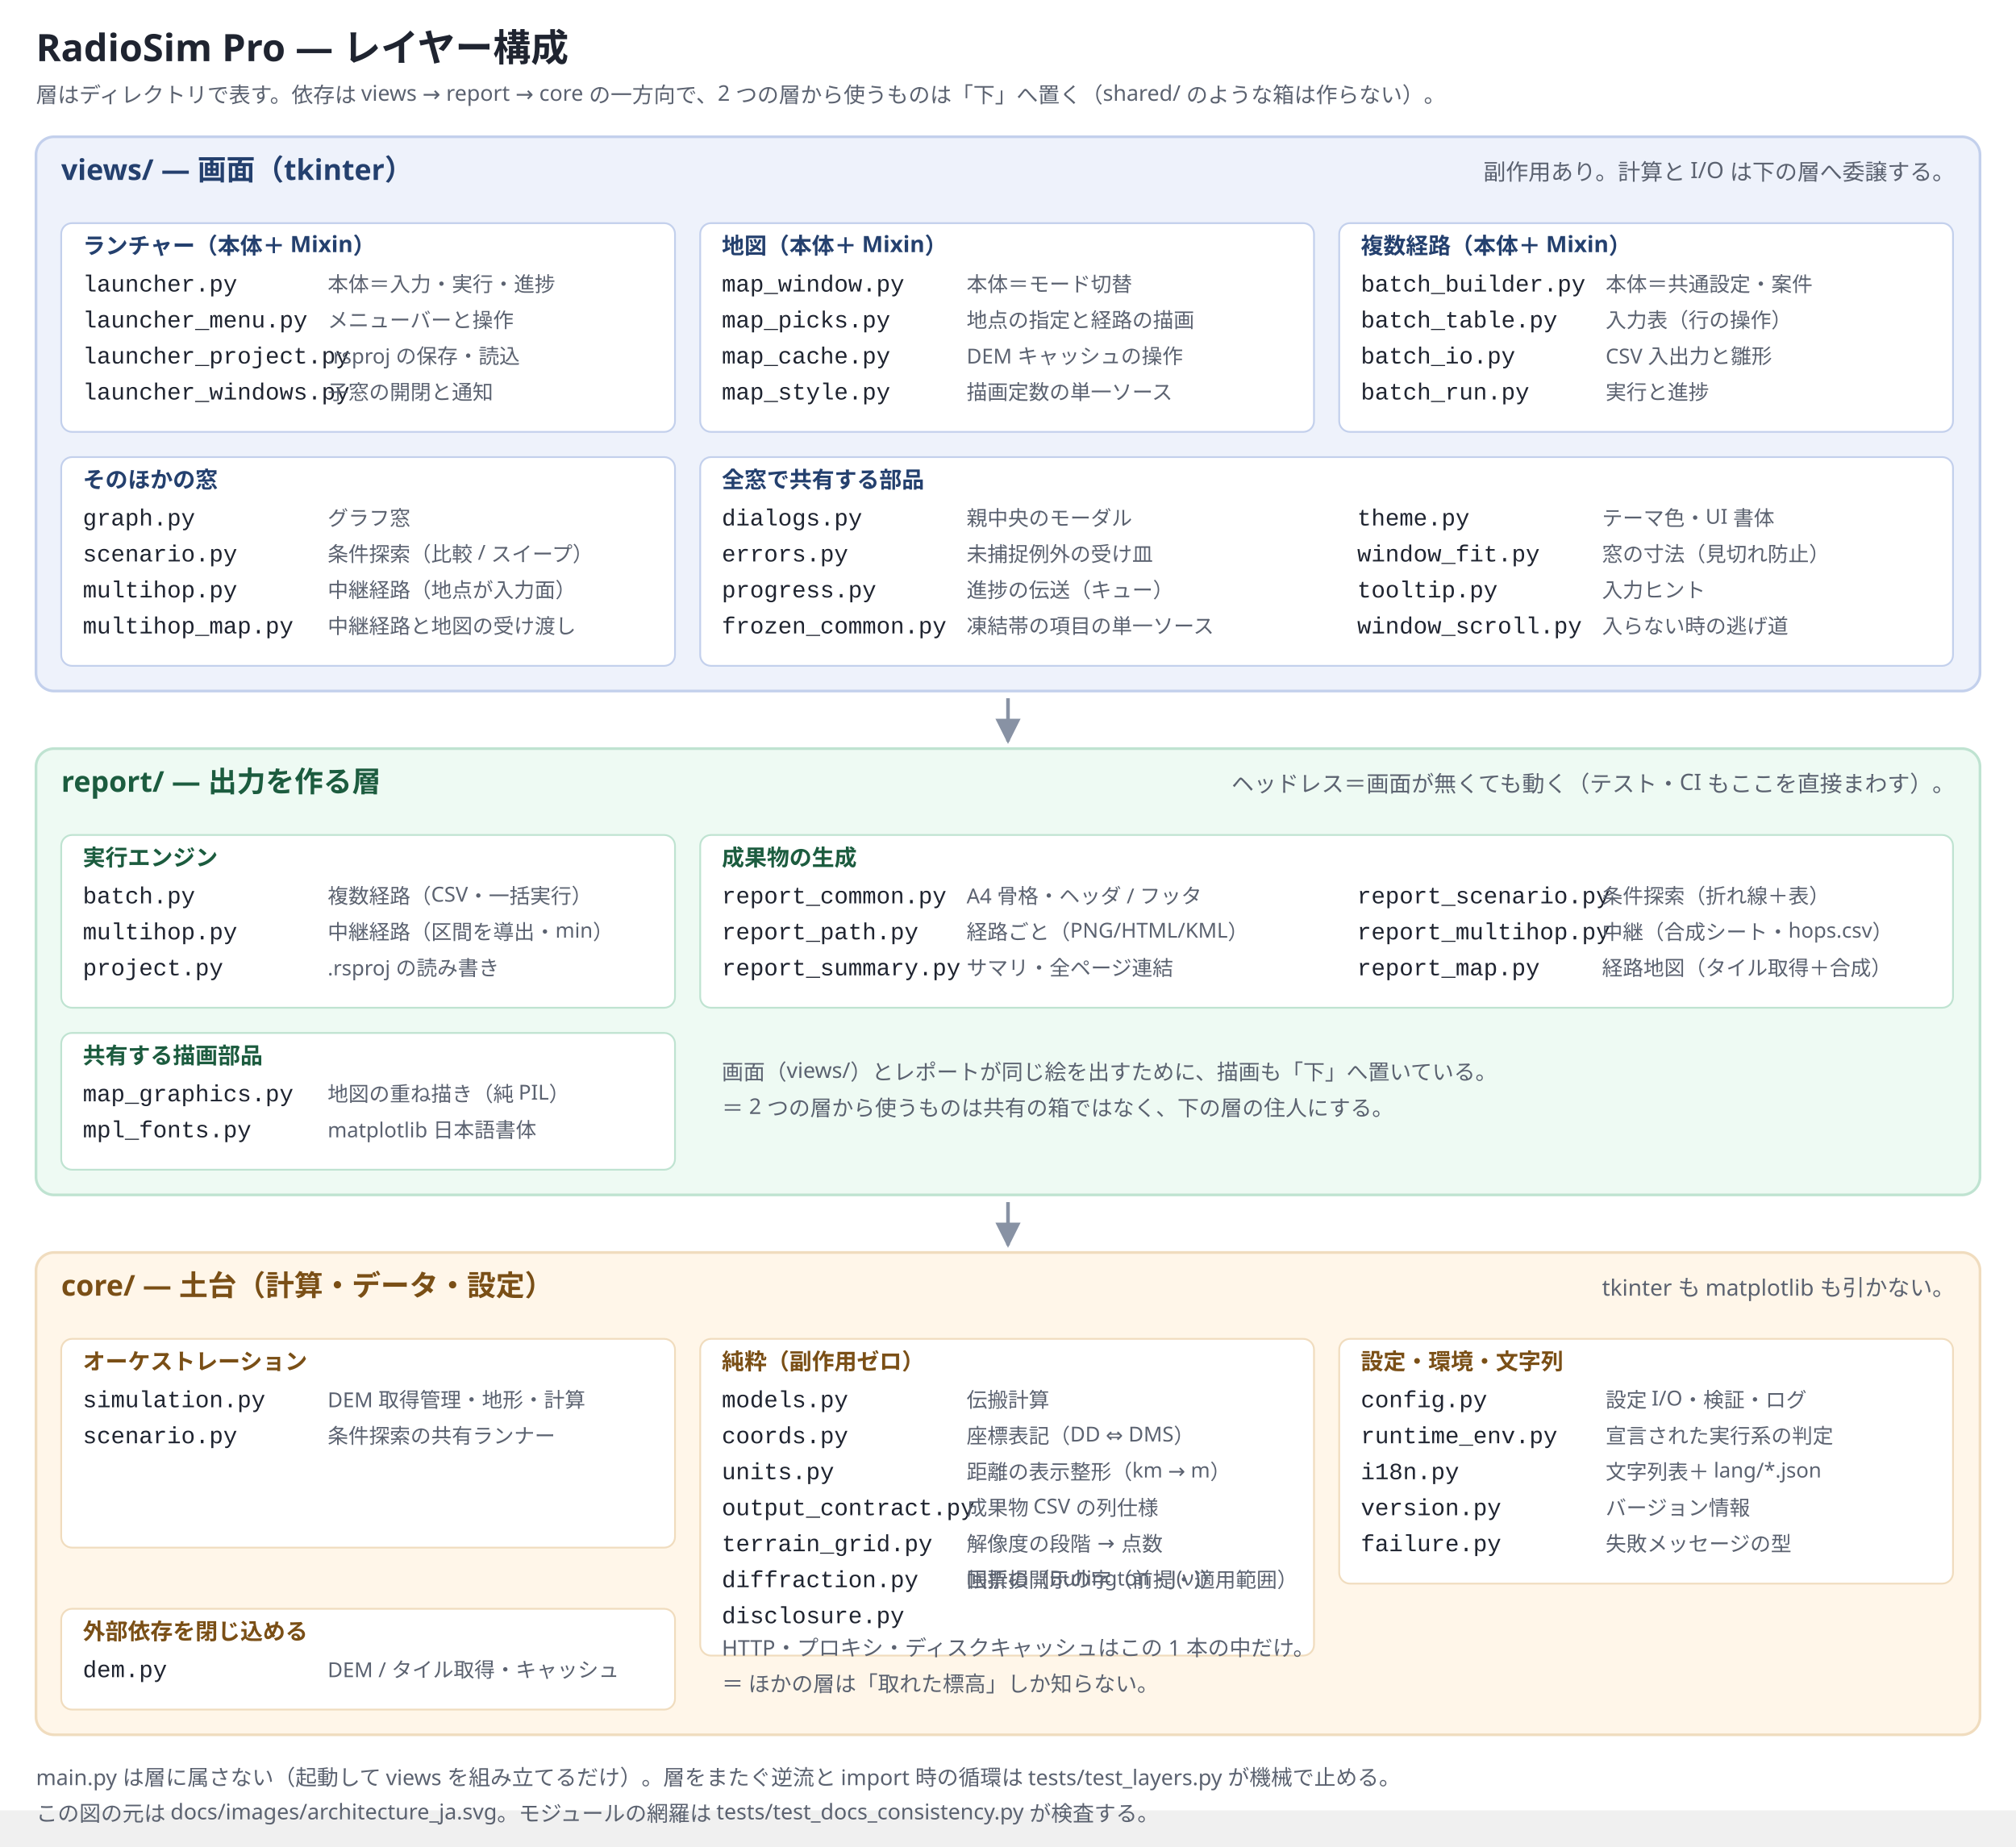
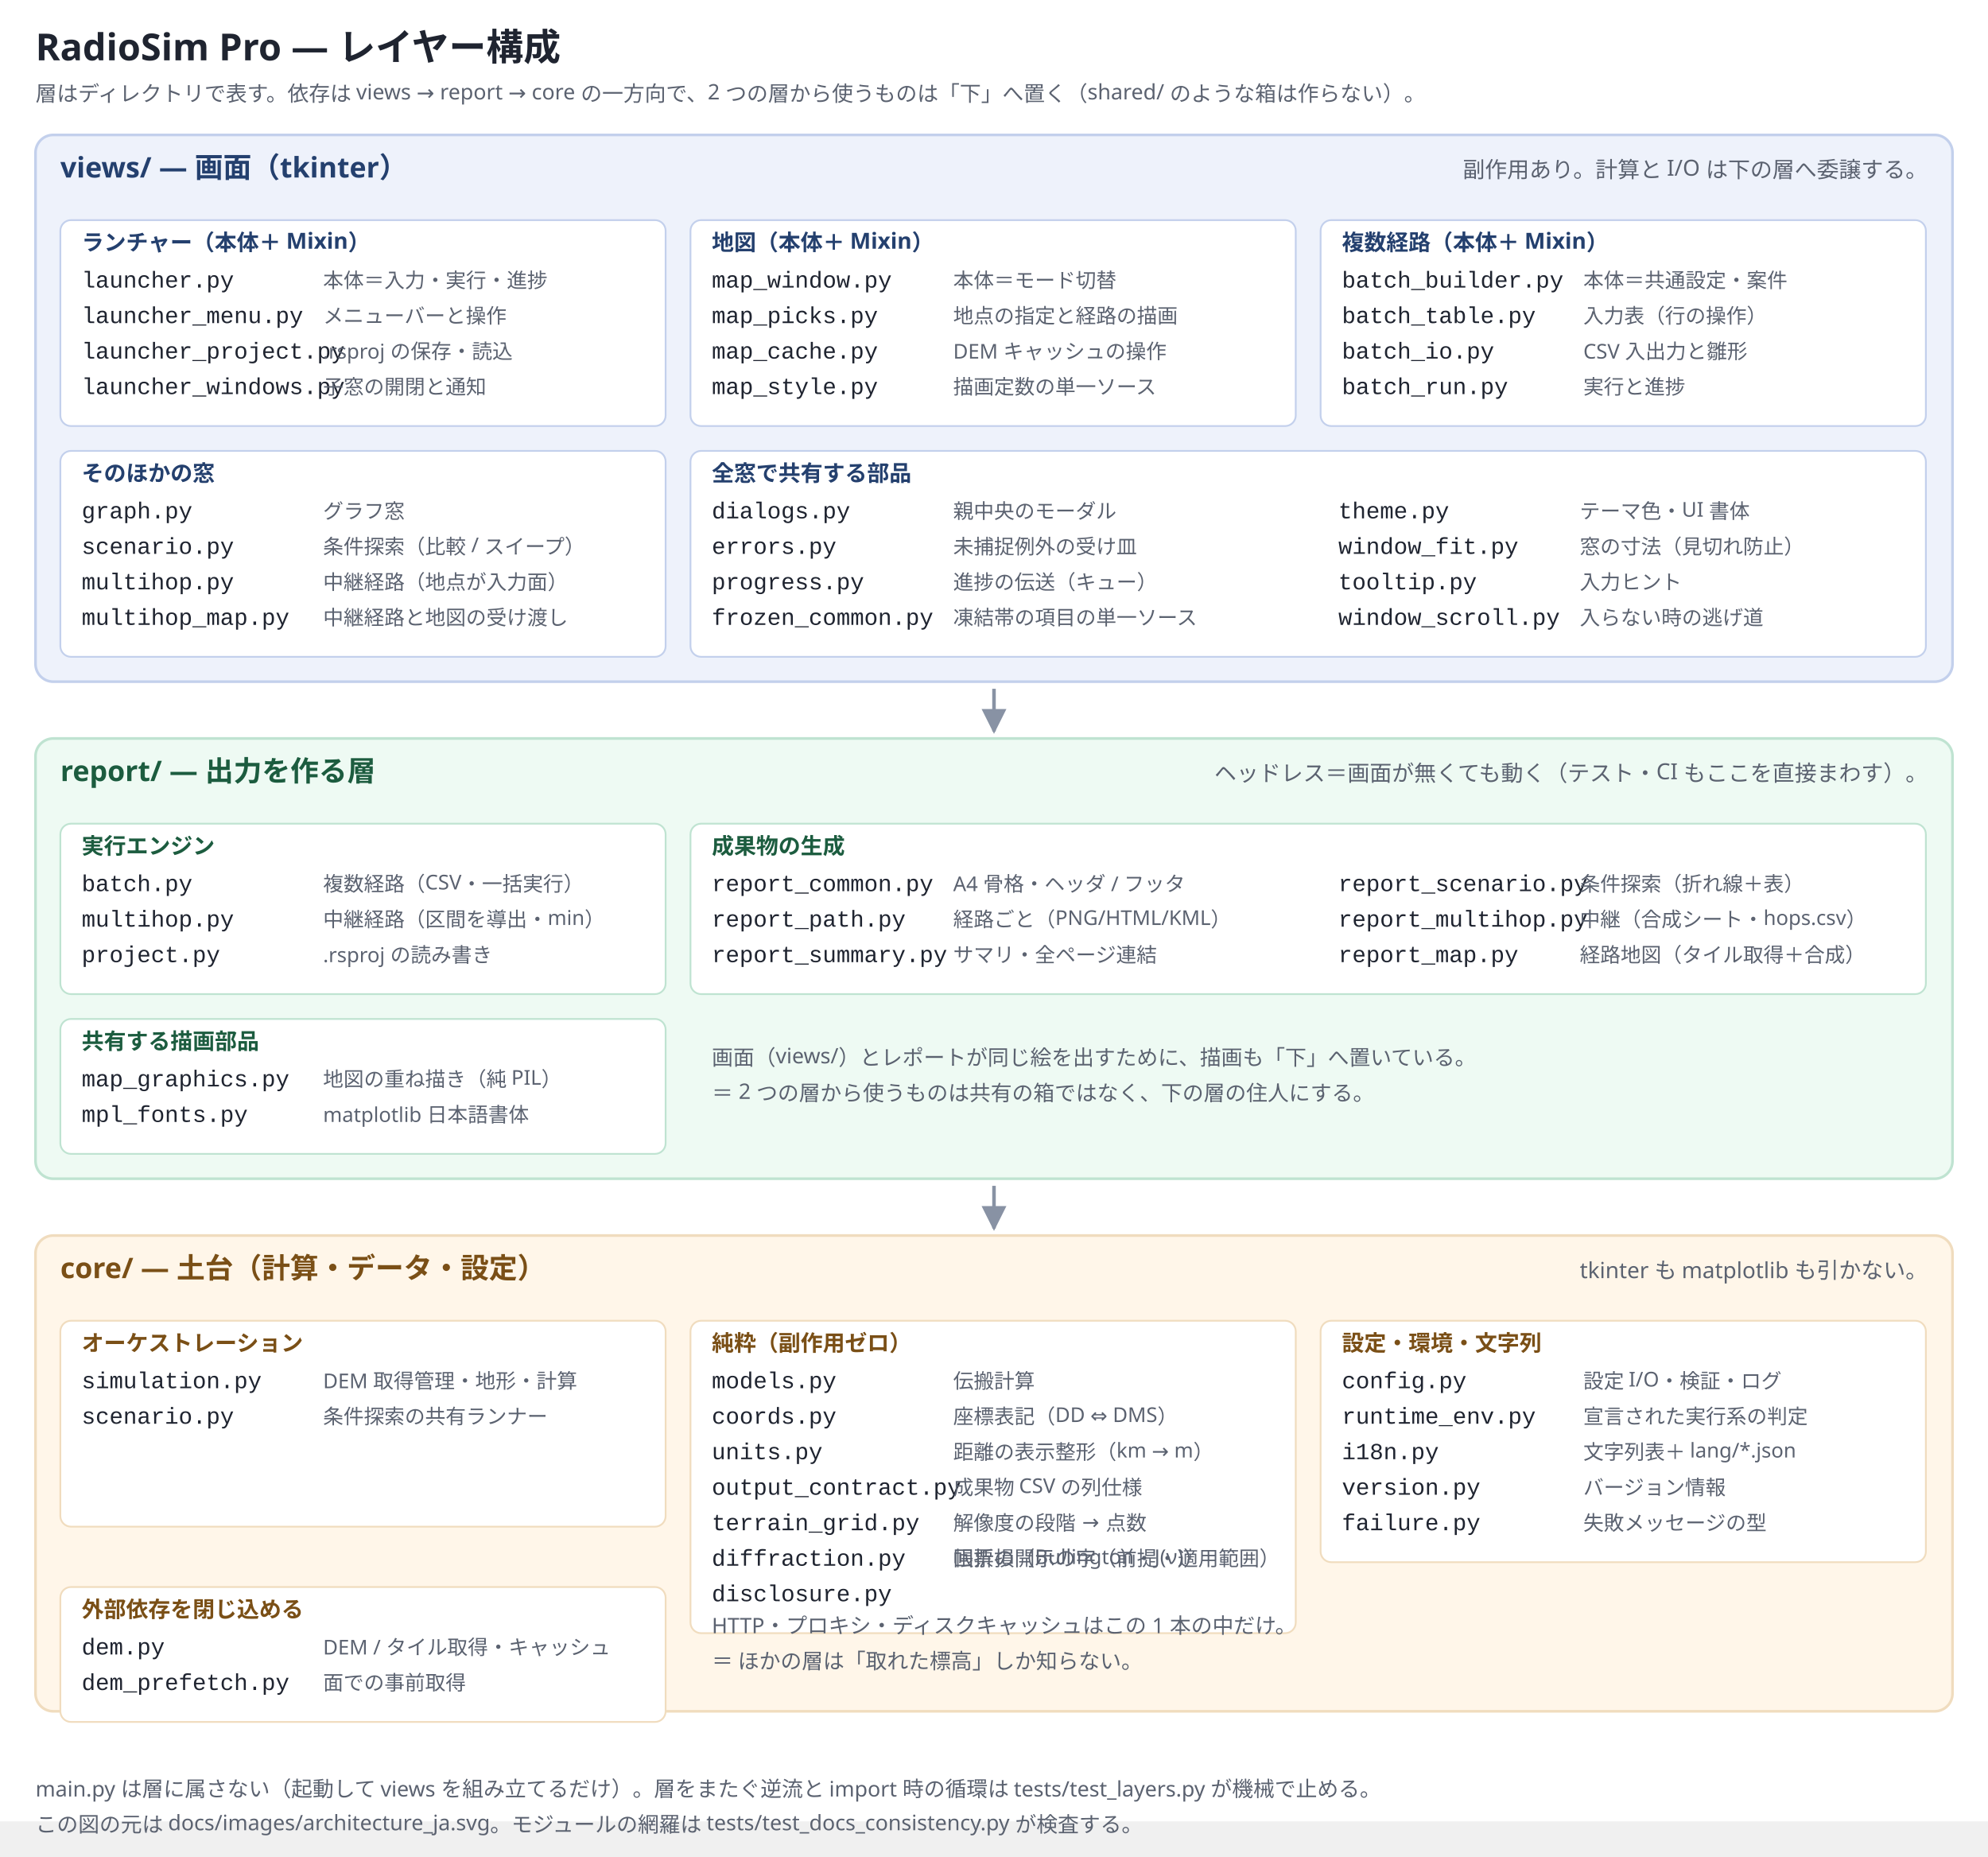
- <svg xmlns="http://www.w3.org/2000/svg" viewBox="0 0 1120 1026" width="1120" height="1026" role="img" aria-labelledby="ttl desc" font-family="'BIZ UDPGothic','Meiryo','Yu Gothic','Hiragino Sans',sans-serif">
+ <svg xmlns="http://www.w3.org/2000/svg" viewBox="0 0 1120 1046" width="1120" height="1046" role="img" aria-labelledby="ttl desc" font-family="'BIZ UDPGothic','Meiryo','Yu Gothic','Hiragino Sans',sans-serif">
  <defs>
    <marker id="ar" viewBox="0 0 10 10" refX="9" refY="5" markerWidth="7" markerHeight="7" orient="auto-start-reverse">
      <path d="M0,0 L10,5 L0,10 z" fill="#8892a4" />
    </marker>
    <style>
      .band  { stroke-width:1.5 }
      .card  { fill:#ffffff; stroke-width:1 }
      .lname { font-size:16px; font-weight:700 }
      .lrule { font-size:12.5px; fill:#5b6270 }
      .ctitle{ font-size:12.5px; font-weight:700 }
      .mod   { font-size:13px; font-family:Consolas,'Courier New',monospace; fill:#1f2430 }
      .role  { font-size:11.5px; fill:#5b6270 }
      .note  { font-size:12px; fill:#5b6270 }
      .arrow { stroke:#8892a4; stroke-width:2; marker-end:url(#ar) }
    </style>
  </defs>
-   <rect width="1120" height="1006" fill="#ffffff" />
+   <rect width="1120" height="1026" fill="#ffffff" />
  <text x="20" y="34" font-size="21" font-weight="700" fill="#1f2430">RadioSim Pro — レイヤー構成</text>
  <text x="20" y="57" class="note">層はディレクトリで表す。依存は views → report → core の一方向で、2 つの層から使うものは「下」へ置く（shared/ のような箱は作らない）。</text>
  <rect class="band" x="20" y="76" width="1080" height="308" rx="10" fill="#eef2fb" stroke="#c3d0ec" />
  <text x="34" y="100" class="lname" fill="#24406e">views/ — 画面（tkinter）</text>
  <text x="1086" y="100" class="lrule" text-anchor="end">副作用あり。計算と I/O は下の層へ委譲する。</text>
  <g>
    <rect class="card" x="34" y="124" width="341" height="116" rx="6" stroke="#c3d0ec" />
    <text x="46" y="141" class="ctitle" fill="#24406e">ランチャー（本体＋ Mixin）</text>
    <text x="46" y="162" class="mod">launcher.py</text>
    <text x="182" y="162" class="role">本体＝入力・実行・進捗</text>
    <text x="46" y="182" class="mod">launcher_menu.py</text>
    <text x="182" y="182" class="role">メニューバーと操作</text>
    <text x="46" y="202" class="mod">launcher_project.py</text>
    <text x="182" y="202" class="role">.rsproj の保存・読込</text>
    <text x="46" y="222" class="mod">launcher_windows.py</text>
    <text x="182" y="222" class="role">子窓の開閉と通知</text>
    <rect class="card" x="389" y="124" width="341" height="116" rx="6" stroke="#c3d0ec" />
    <text x="401" y="141" class="ctitle" fill="#24406e">地図（本体＋ Mixin）</text>
    <text x="401" y="162" class="mod">map_window.py</text>
    <text x="537" y="162" class="role">本体＝モード切替</text>
    <text x="401" y="182" class="mod">map_picks.py</text>
    <text x="537" y="182" class="role">地点の指定と経路の描画</text>
    <text x="401" y="202" class="mod">map_cache.py</text>
    <text x="537" y="202" class="role">DEM キャッシュの操作</text>
    <text x="401" y="222" class="mod">map_style.py</text>
    <text x="537" y="222" class="role">描画定数の単一ソース</text>
    <rect class="card" x="744" y="124" width="341" height="116" rx="6" stroke="#c3d0ec" />
    <text x="756" y="141" class="ctitle" fill="#24406e">複数経路（本体＋ Mixin）</text>
    <text x="756" y="162" class="mod">batch_builder.py</text>
    <text x="892" y="162" class="role">本体＝共通設定・案件</text>
    <text x="756" y="182" class="mod">batch_table.py</text>
    <text x="892" y="182" class="role">入力表（行の操作）</text>
    <text x="756" y="202" class="mod">batch_io.py</text>
    <text x="892" y="202" class="role">CSV 入出力と雛形</text>
    <text x="756" y="222" class="mod">batch_run.py</text>
    <text x="892" y="222" class="role">実行と進捗</text>
  </g>
  <g>
    <rect class="card" x="34" y="254" width="341" height="116" rx="6" stroke="#c3d0ec" />
    <text x="46" y="271" class="ctitle" fill="#24406e">そのほかの窓</text>
    <text x="46" y="292" class="mod">graph.py</text>
    <text x="182" y="292" class="role">グラフ窓</text>
    <text x="46" y="312" class="mod">scenario.py</text>
    <text x="182" y="312" class="role">条件探索（比較 / スイープ）</text>
    <text x="46" y="332" class="mod">multihop.py</text>
    <text x="182" y="332" class="role">中継経路（地点が入力面）</text>
    <text x="46" y="352" class="mod">multihop_map.py</text>
    <text x="182" y="352" class="role">中継経路と地図の受け渡し</text>
    <rect class="card" x="389" y="254" width="696" height="116" rx="6" stroke="#c3d0ec" />
    <text x="401" y="271" class="ctitle" fill="#24406e">全窓で共有する部品</text>
    <text x="401" y="292" class="mod">dialogs.py</text>
    <text x="537" y="292" class="role">親中央のモーダル</text>
    <text x="401" y="312" class="mod">errors.py</text>
    <text x="537" y="312" class="role">未捕捉例外の受け皿</text>
    <text x="401" y="332" class="mod">progress.py</text>
    <text x="537" y="332" class="role">進捗の伝送（キュー）</text>
    <text x="401" y="352" class="mod">frozen_common.py</text>
    <text x="537" y="352" class="role">凍結帯の項目の単一ソース</text>
    <text x="754" y="292" class="mod">theme.py</text>
    <text x="890" y="292" class="role">テーマ色・UI 書体</text>
    <text x="754" y="312" class="mod">window_fit.py</text>
    <text x="890" y="312" class="role">窓の寸法（見切れ防止）</text>
    <text x="754" y="332" class="mod">tooltip.py</text>
    <text x="890" y="332" class="role">入力ヒント</text>
    <text x="754" y="352" class="mod">window_scroll.py</text>
    <text x="890" y="352" class="role">入らない時の逃げ道</text>
  </g>
  <line class="arrow" x1="560" y1="388" x2="560" y2="412" />
  <rect class="band" x="20" y="416" width="1080" height="248" rx="10" fill="#eefaf3" stroke="#bfe3d1" />
  <text x="34" y="440" class="lname" fill="#1c5c3f">report/ — 出力を作る層</text>
  <text x="1086" y="440" class="lrule" text-anchor="end">ヘッドレス＝画面が無くても動く（テスト・CI もここを直接まわす）。</text>
  <g>
    <rect class="card" x="34" y="464" width="341" height="96" rx="6" stroke="#bfe3d1" />
    <text x="46" y="481" class="ctitle" fill="#1c5c3f">実行エンジン</text>
    <text x="46" y="502" class="mod">batch.py</text>
    <text x="182" y="502" class="role">複数経路（CSV・一括実行）</text>
    <text x="46" y="522" class="mod">multihop.py</text>
    <text x="182" y="522" class="role">中継経路（区間を導出・min）</text>
    <text x="46" y="542" class="mod">project.py</text>
    <text x="182" y="542" class="role">.rsproj の読み書き</text>
    <rect class="card" x="389" y="464" width="696" height="96" rx="6" stroke="#bfe3d1" />
    <text x="401" y="481" class="ctitle" fill="#1c5c3f">成果物の生成</text>
    <text x="401" y="502" class="mod">report_common.py</text>
    <text x="537" y="502" class="role">A4 骨格・ヘッダ / フッタ</text>
    <text x="401" y="522" class="mod">report_path.py</text>
    <text x="537" y="522" class="role">経路ごと（PNG/HTML/KML）</text>
    <text x="401" y="542" class="mod">report_summary.py</text>
    <text x="537" y="542" class="role">サマリ・全ページ連結</text>
    <text x="754" y="502" class="mod">report_scenario.py</text>
    <text x="890" y="502" class="role">条件探索（折れ線＋表）</text>
    <text x="754" y="522" class="mod">report_multihop.py</text>
    <text x="890" y="522" class="role">中継（合成シート・hops.csv）</text>
    <text x="754" y="542" class="mod">report_map.py</text>
    <text x="890" y="542" class="role">経路地図（タイル取得＋合成）</text>
  </g>
  <g>
    <rect class="card" x="34" y="574" width="341" height="76" rx="6" stroke="#bfe3d1" />
    <text x="46" y="591" class="ctitle" fill="#1c5c3f">共有する描画部品</text>
    <text x="46" y="612" class="mod">map_graphics.py</text>
    <text x="182" y="612" class="role">地図の重ね描き（純 PIL）</text>
    <text x="46" y="632" class="mod">mpl_fonts.py</text>
    <text x="182" y="632" class="role">matplotlib 日本語書体</text>
    <text x="401" y="600" class="note">画面（views/）とレポートが同じ絵を出すために、描画も「下」へ置いている。</text>
    <text x="401" y="620" class="note">＝ 2 つの層から使うものは共有の箱ではなく、下の層の住人にする。</text>
  </g>
  <line class="arrow" x1="560" y1="668" x2="560" y2="692" />
  <rect class="band" x="20" y="696" width="1080" height="268" rx="10" fill="#fff6e9" stroke="#f0dcbe" />
  <text x="34" y="720" class="lname" fill="#7a4f16">core/ — 土台（計算・データ・設定）</text>
  <text x="1086" y="720" class="lrule" text-anchor="end">tkinter も matplotlib も引かない。</text>
  <g>
    <rect class="card" x="34" y="744" width="341" height="116" rx="6" stroke="#f0dcbe" />
    <text x="46" y="761" class="ctitle" fill="#7a4f16">オーケストレーション</text>
    <text x="46" y="782" class="mod">simulation.py</text>
    <text x="182" y="782" class="role">DEM 取得管理・地形・計算</text>
    <text x="46" y="802" class="mod">scenario.py</text>
    <text x="182" y="802" class="role">条件探索の共有ランナー</text>
    <rect class="card" x="389" y="744" width="341" height="176" rx="6" stroke="#f0dcbe" />
    <text x="401" y="761" class="ctitle" fill="#7a4f16">純粋（副作用ゼロ）</text>
    <text x="401" y="782" class="mod">models.py</text>
    <text x="537" y="782" class="role">伝搬計算</text>
    <text x="401" y="802" class="mod">coords.py</text>
    <text x="537" y="802" class="role">座標表記（DD ⇔ DMS）</text>
    <text x="401" y="822" class="mod">units.py</text>
    <text x="537" y="822" class="role">距離の表示整形（km → m）</text>
    <text x="401" y="842" class="mod">output_contract.py</text>
    <text x="537" y="842" class="role">成果物 CSV の列仕様</text>
    <text x="401" y="862" class="mod">terrain_grid.py</text>
    <text x="537" y="862" class="role">解像度の段階 → 点数</text>
    <text x="401" y="882" class="mod">diffraction.py</text>
    <text x="537" y="882" class="role">回折損（Bullington・J(ν)）</text>
    <text x="401" y="902" class="mod">disclosure.py</text>
    <text x="537" y="882" class="role">帳票の開示の字（前提・適用範囲）</text>
    <rect class="card" x="744" y="744" width="341" height="136" rx="6" stroke="#f0dcbe" />
    <text x="756" y="761" class="ctitle" fill="#7a4f16">設定・環境・文字列</text>
    <text x="756" y="782" class="mod">config.py</text>
    <text x="892" y="782" class="role">設定 I/O・検証・ログ</text>
    <text x="756" y="802" class="mod">runtime_env.py</text>
    <text x="892" y="802" class="role">宣言された実行系の判定</text>
    <text x="756" y="822" class="mod">i18n.py</text>
    <text x="892" y="822" class="role">文字列表＋ lang/*.json</text>
    <text x="756" y="842" class="mod">version.py</text>
    <text x="892" y="842" class="role">バージョン情報</text>
    <text x="756" y="862" class="mod">failure.py</text>
    <text x="892" y="862" class="role">失敗メッセージの型</text>
  </g>
  <g>
-     <rect class="card" x="34" y="894" width="341" height="56" rx="6" stroke="#f0dcbe" />
+     <rect class="card" x="34" y="894" width="341" height="76" rx="6" stroke="#f0dcbe" />
    <text x="46" y="911" class="ctitle" fill="#7a4f16">外部依存を閉じ込める</text>
    <text x="46" y="932" class="mod">dem.py</text>
    <text x="182" y="932" class="role">DEM / タイル取得・キャッシュ</text>
+     <text x="46" y="952" class="mod">dem_prefetch.py</text>
+     <text x="182" y="952" class="role">面での事前取得</text>
    <text x="401" y="920" class="note">HTTP・プロキシ・ディスクキャッシュはこの 1 本の中だけ。</text>
    <text x="401" y="940" class="note">＝ ほかの層は「取れた標高」しか知らない。</text>
  </g>
-   <text x="20" y="992" class="note">main.py は層に属さない（起動して views を組み立てるだけ）。層をまたぐ逆流と import 時の循環は tests/test_layers.py が機械で止める。</text>
-   <text x="20" y="1012" class="note">この図の元は docs/images/architecture_ja.svg。モジュールの網羅は tests/test_docs_consistency.py が検査する。</text>
+   <text x="20" y="1012" class="note">main.py は層に属さない（起動して views を組み立てるだけ）。層をまたぐ逆流と import 時の循環は tests/test_layers.py が機械で止める。</text>
+   <text x="20" y="1032" class="note">この図の元は docs/images/architecture_ja.svg。モジュールの網羅は tests/test_docs_consistency.py が検査する。</text>
</svg>
